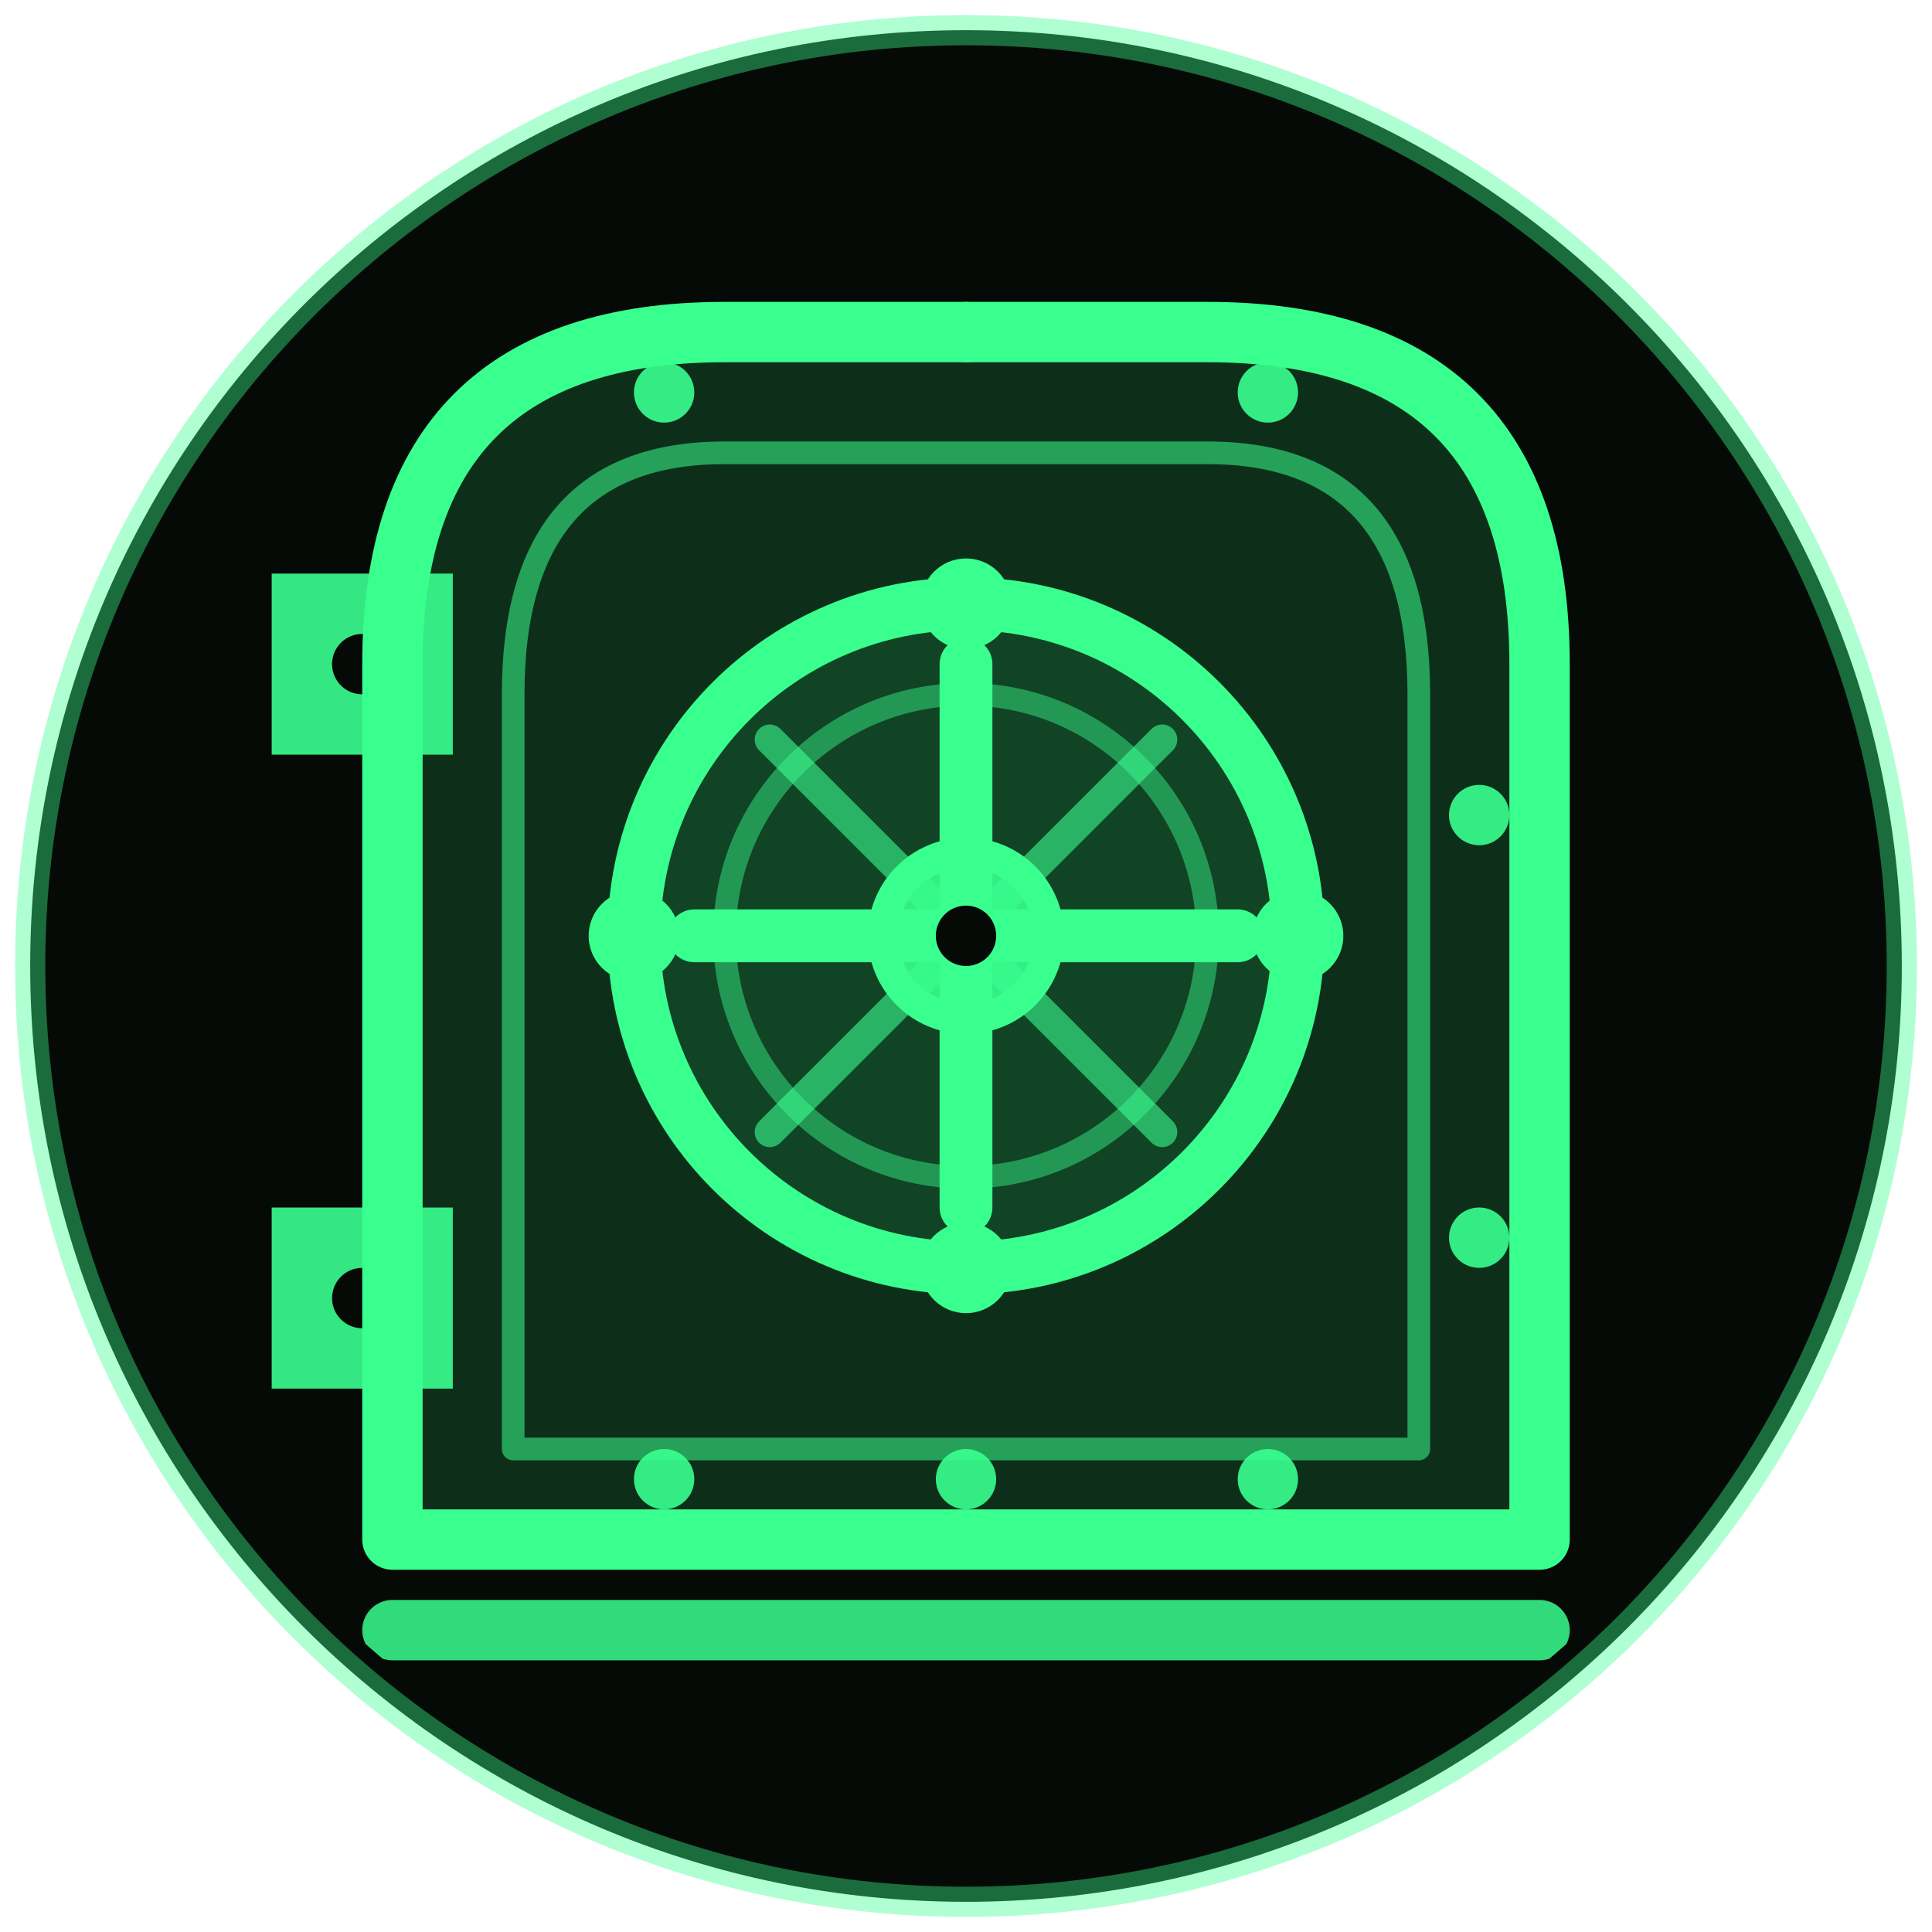
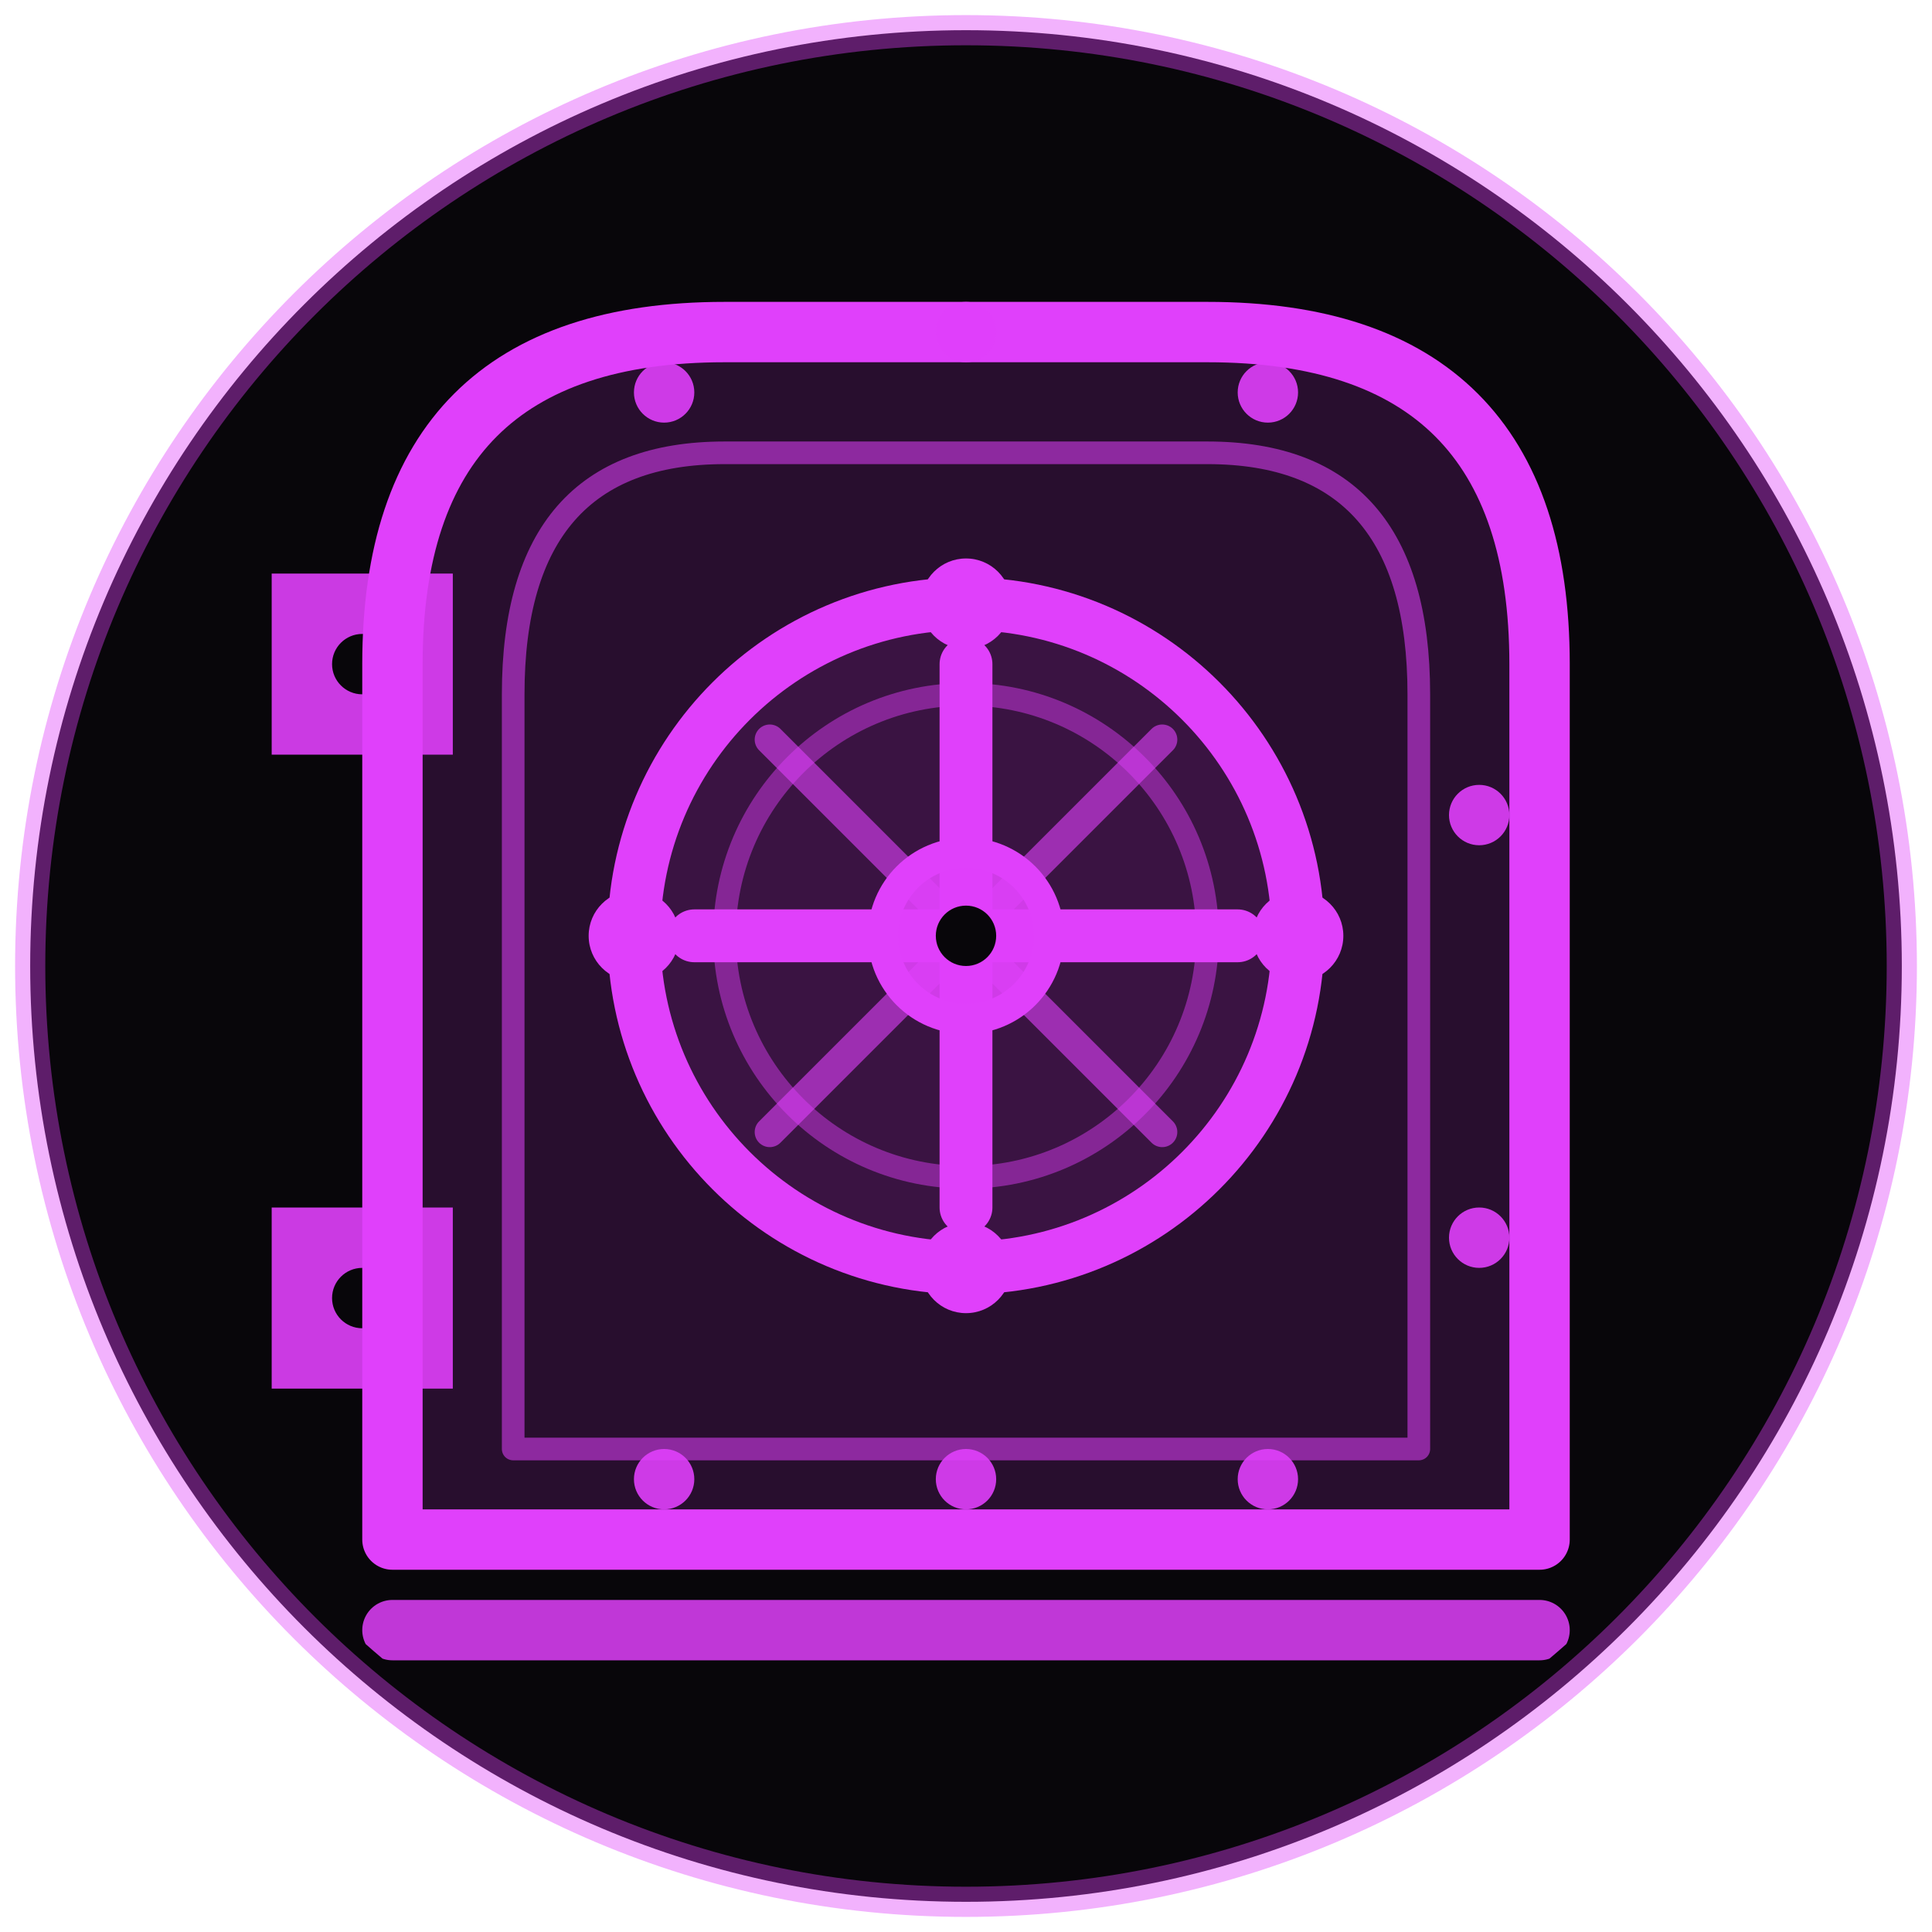
<svg xmlns="http://www.w3.org/2000/svg" width="128pt" height="128pt" viewBox="0 0 128 128" version="1.1">
  <defs>
    <clipPath id="circleClip">
      <circle cx="64" cy="64" r="60" />
    </clipPath>
  </defs>
  <g id="surface6">
-     <path style="fill-rule:nonzero;fill:rgb(2.353%,3.922%,2.353%);fill-opacity:1;stroke-width:2;stroke-linecap:butt;stroke-linejoin:miter;stroke:rgb(22.353%,100%,56.078%);stroke-opacity:0.4;stroke-miterlimit:10;" d="M 126 64 C 126 98.242 98.242 126 64 126 C 29.758 126 2 98.242 2 64 C 2 29.758 29.758 2 64 2 C 98.242 2 126 29.758 126 64 " />
+     <path style="fill-rule:nonzero;fill:rgb(3.137%,2.353%,3.922%);fill-opacity:1;stroke-width:2;stroke-linecap:butt;stroke-linejoin:miter;stroke:rgb(87.843%,25.098%,98.431%);stroke-opacity:0.4;stroke-miterlimit:10;" d="M 126 64 C 126 98.242 98.242 126 64 126 C 29.758 126 2 98.242 2 64 C 2 29.758 29.758 2 64 2 C 98.242 2 126 29.758 126 64 " />
    <g clip-path="url(#circleClip)">
-       <path style="fill:rgb(22.353%,100%,56.078%);fill-opacity:0.9;stroke:none;" d="M 18 38 L 30 38 L 30 50 L 18 50 Z" />
-       <path style="fill:rgb(22.353%,100%,56.078%);fill-opacity:0.9;stroke:none;" d="M 18 80 L 30 80 L 30 92 L 18 92 Z" />
-       <circle style="fill:rgb(2.353%,3.922%,2.353%);fill-opacity:1;stroke:none;" cx="24" cy="44" r="2" />
-       <circle style="fill:rgb(2.353%,3.922%,2.353%);fill-opacity:1;stroke:none;" cx="24" cy="86" r="2" />
-       <path style="fill:rgb(22.353%,100%,56.078%);fill-opacity:0.15;stroke-width:4;stroke-linecap:round;stroke-linejoin:round;stroke:rgb(22.353%,100%,56.078%);stroke-opacity:1;" d="M 26 44 Q 26 22 48 22 L 80 22 Q 102 22 102 44 L 102 102 L 26 102 Z" />
-       <path style="fill:none;stroke-width:1.5;stroke-linecap:round;stroke-linejoin:round;stroke:rgb(22.353%,100%,56.078%);stroke-opacity:0.55;" d="M 34 46 Q 34 30 48 30 L 80 30 Q 94 30 94 46 L 94 96 L 34 96 Z" />
-       <circle style="fill:rgb(22.353%,100%,56.078%);fill-opacity:0.9;stroke:none;" cx="44" cy="26" r="2" />
-       <circle style="fill:rgb(22.353%,100%,56.078%);fill-opacity:0.9;stroke:none;" cx="64" cy="22" r="2" />
-       <circle style="fill:rgb(22.353%,100%,56.078%);fill-opacity:0.9;stroke:none;" cx="84" cy="26" r="2" />
-       <circle style="fill:rgb(22.353%,100%,56.078%);fill-opacity:0.9;stroke:none;" cx="98" cy="54" r="2" />
-       <circle style="fill:rgb(22.353%,100%,56.078%);fill-opacity:0.9;stroke:none;" cx="98" cy="82" r="2" />
-       <circle style="fill:rgb(22.353%,100%,56.078%);fill-opacity:0.9;stroke:none;" cx="44" cy="98" r="2" />
-       <circle style="fill:rgb(22.353%,100%,56.078%);fill-opacity:0.9;stroke:none;" cx="64" cy="98" r="2" />
-       <circle style="fill:rgb(22.353%,100%,56.078%);fill-opacity:0.9;stroke:none;" cx="84" cy="98" r="2" />
-       <circle style="fill:rgb(22.353%,100%,56.078%);fill-opacity:0.1;stroke-width:3.5;stroke-linecap:round;stroke:rgb(22.353%,100%,56.078%);stroke-opacity:1;" cx="64" cy="62" r="22" />
-       <circle style="fill:none;stroke-width:1.5;stroke-linecap:round;stroke:rgb(22.353%,100%,56.078%);stroke-opacity:0.45;" cx="64" cy="62" r="16" />
-       <path style="fill:none;stroke-width:3.5;stroke-linecap:round;stroke:rgb(22.353%,100%,56.078%);stroke-opacity:1;" d="M 64 44 L 64 80 M 46 62 L 82 62" />
-       <path style="fill:none;stroke-width:2;stroke-linecap:round;stroke:rgb(22.353%,100%,56.078%);stroke-opacity:0.6;" d="M 51 49 L 77 75 M 77 49 L 51 75" />
-       <circle style="fill:rgb(22.353%,100%,56.078%);fill-opacity:0.9;stroke-width:2;stroke-linecap:round;stroke:rgb(22.353%,100%,56.078%);stroke-opacity:1;" cx="64" cy="62" r="5.5" />
-       <circle style="fill:rgb(2.353%,3.922%,2.353%);fill-opacity:1;stroke:none;" cx="64" cy="62" r="2" />
-       <circle style="fill:rgb(22.353%,100%,56.078%);fill-opacity:1;stroke:none;" cx="64" cy="40" r="3" />
-       <circle style="fill:rgb(22.353%,100%,56.078%);fill-opacity:1;stroke:none;" cx="86" cy="62" r="3" />
-       <circle style="fill:rgb(22.353%,100%,56.078%);fill-opacity:1;stroke:none;" cx="64" cy="84" r="3" />
-       <circle style="fill:rgb(22.353%,100%,56.078%);fill-opacity:1;stroke:none;" cx="42" cy="62" r="3" />
-       <path style="fill:none;stroke-width:4;stroke-linecap:round;stroke:rgb(22.353%,100%,56.078%);stroke-opacity:0.85;" d="M 26 108 L 102 108" />
+       <path style="fill:rgb(87.843%,25.098%,98.431%);fill-opacity:0.9;stroke:none;" d="M 18 38 L 30 38 L 30 50 L 18 50 Z" />
+       <path style="fill:rgb(87.843%,25.098%,98.431%);fill-opacity:0.9;stroke:none;" d="M 18 80 L 30 80 L 30 92 L 18 92 Z" />
+       <circle style="fill:rgb(3.137%,2.353%,3.922%);fill-opacity:1;stroke:none;" cx="24" cy="44" r="2" />
+       <circle style="fill:rgb(3.137%,2.353%,3.922%);fill-opacity:1;stroke:none;" cx="24" cy="86" r="2" />
+       <path style="fill:rgb(87.843%,25.098%,98.431%);fill-opacity:0.15;stroke-width:4;stroke-linecap:round;stroke-linejoin:round;stroke:rgb(87.843%,25.098%,98.431%);stroke-opacity:1;" d="M 26 44 Q 26 22 48 22 L 80 22 Q 102 22 102 44 L 102 102 L 26 102 Z" />
+       <path style="fill:none;stroke-width:1.5;stroke-linecap:round;stroke-linejoin:round;stroke:rgb(87.843%,25.098%,98.431%);stroke-opacity:0.55;" d="M 34 46 Q 34 30 48 30 L 80 30 Q 94 30 94 46 L 94 96 L 34 96 Z" />
+       <circle style="fill:rgb(87.843%,25.098%,98.431%);fill-opacity:0.9;stroke:none;" cx="44" cy="26" r="2" />
+       <circle style="fill:rgb(87.843%,25.098%,98.431%);fill-opacity:0.9;stroke:none;" cx="64" cy="22" r="2" />
+       <circle style="fill:rgb(87.843%,25.098%,98.431%);fill-opacity:0.9;stroke:none;" cx="84" cy="26" r="2" />
+       <circle style="fill:rgb(87.843%,25.098%,98.431%);fill-opacity:0.9;stroke:none;" cx="98" cy="54" r="2" />
+       <circle style="fill:rgb(87.843%,25.098%,98.431%);fill-opacity:0.9;stroke:none;" cx="98" cy="82" r="2" />
+       <circle style="fill:rgb(87.843%,25.098%,98.431%);fill-opacity:0.9;stroke:none;" cx="44" cy="98" r="2" />
+       <circle style="fill:rgb(87.843%,25.098%,98.431%);fill-opacity:0.9;stroke:none;" cx="64" cy="98" r="2" />
+       <circle style="fill:rgb(87.843%,25.098%,98.431%);fill-opacity:0.9;stroke:none;" cx="84" cy="98" r="2" />
+       <circle style="fill:rgb(87.843%,25.098%,98.431%);fill-opacity:0.1;stroke-width:3.5;stroke-linecap:round;stroke:rgb(87.843%,25.098%,98.431%);stroke-opacity:1;" cx="64" cy="62" r="22" />
+       <circle style="fill:none;stroke-width:1.5;stroke-linecap:round;stroke:rgb(87.843%,25.098%,98.431%);stroke-opacity:0.45;" cx="64" cy="62" r="16" />
+       <path style="fill:none;stroke-width:3.5;stroke-linecap:round;stroke:rgb(87.843%,25.098%,98.431%);stroke-opacity:1;" d="M 64 44 L 64 80 M 46 62 L 82 62" />
+       <path style="fill:none;stroke-width:2;stroke-linecap:round;stroke:rgb(87.843%,25.098%,98.431%);stroke-opacity:0.6;" d="M 51 49 L 77 75 M 77 49 L 51 75" />
+       <circle style="fill:rgb(87.843%,25.098%,98.431%);fill-opacity:0.9;stroke-width:2;stroke-linecap:round;stroke:rgb(87.843%,25.098%,98.431%);stroke-opacity:1;" cx="64" cy="62" r="5.5" />
+       <circle style="fill:rgb(3.137%,2.353%,3.922%);fill-opacity:1;stroke:none;" cx="64" cy="62" r="2" />
+       <circle style="fill:rgb(87.843%,25.098%,98.431%);fill-opacity:1;stroke:none;" cx="64" cy="40" r="3" />
+       <circle style="fill:rgb(87.843%,25.098%,98.431%);fill-opacity:1;stroke:none;" cx="86" cy="62" r="3" />
+       <circle style="fill:rgb(87.843%,25.098%,98.431%);fill-opacity:1;stroke:none;" cx="64" cy="84" r="3" />
+       <circle style="fill:rgb(87.843%,25.098%,98.431%);fill-opacity:1;stroke:none;" cx="42" cy="62" r="3" />
+       <path style="fill:none;stroke-width:4;stroke-linecap:round;stroke:rgb(87.843%,25.098%,98.431%);stroke-opacity:0.85;" d="M 26 108 L 102 108" />
    </g>
  </g>
</svg>
